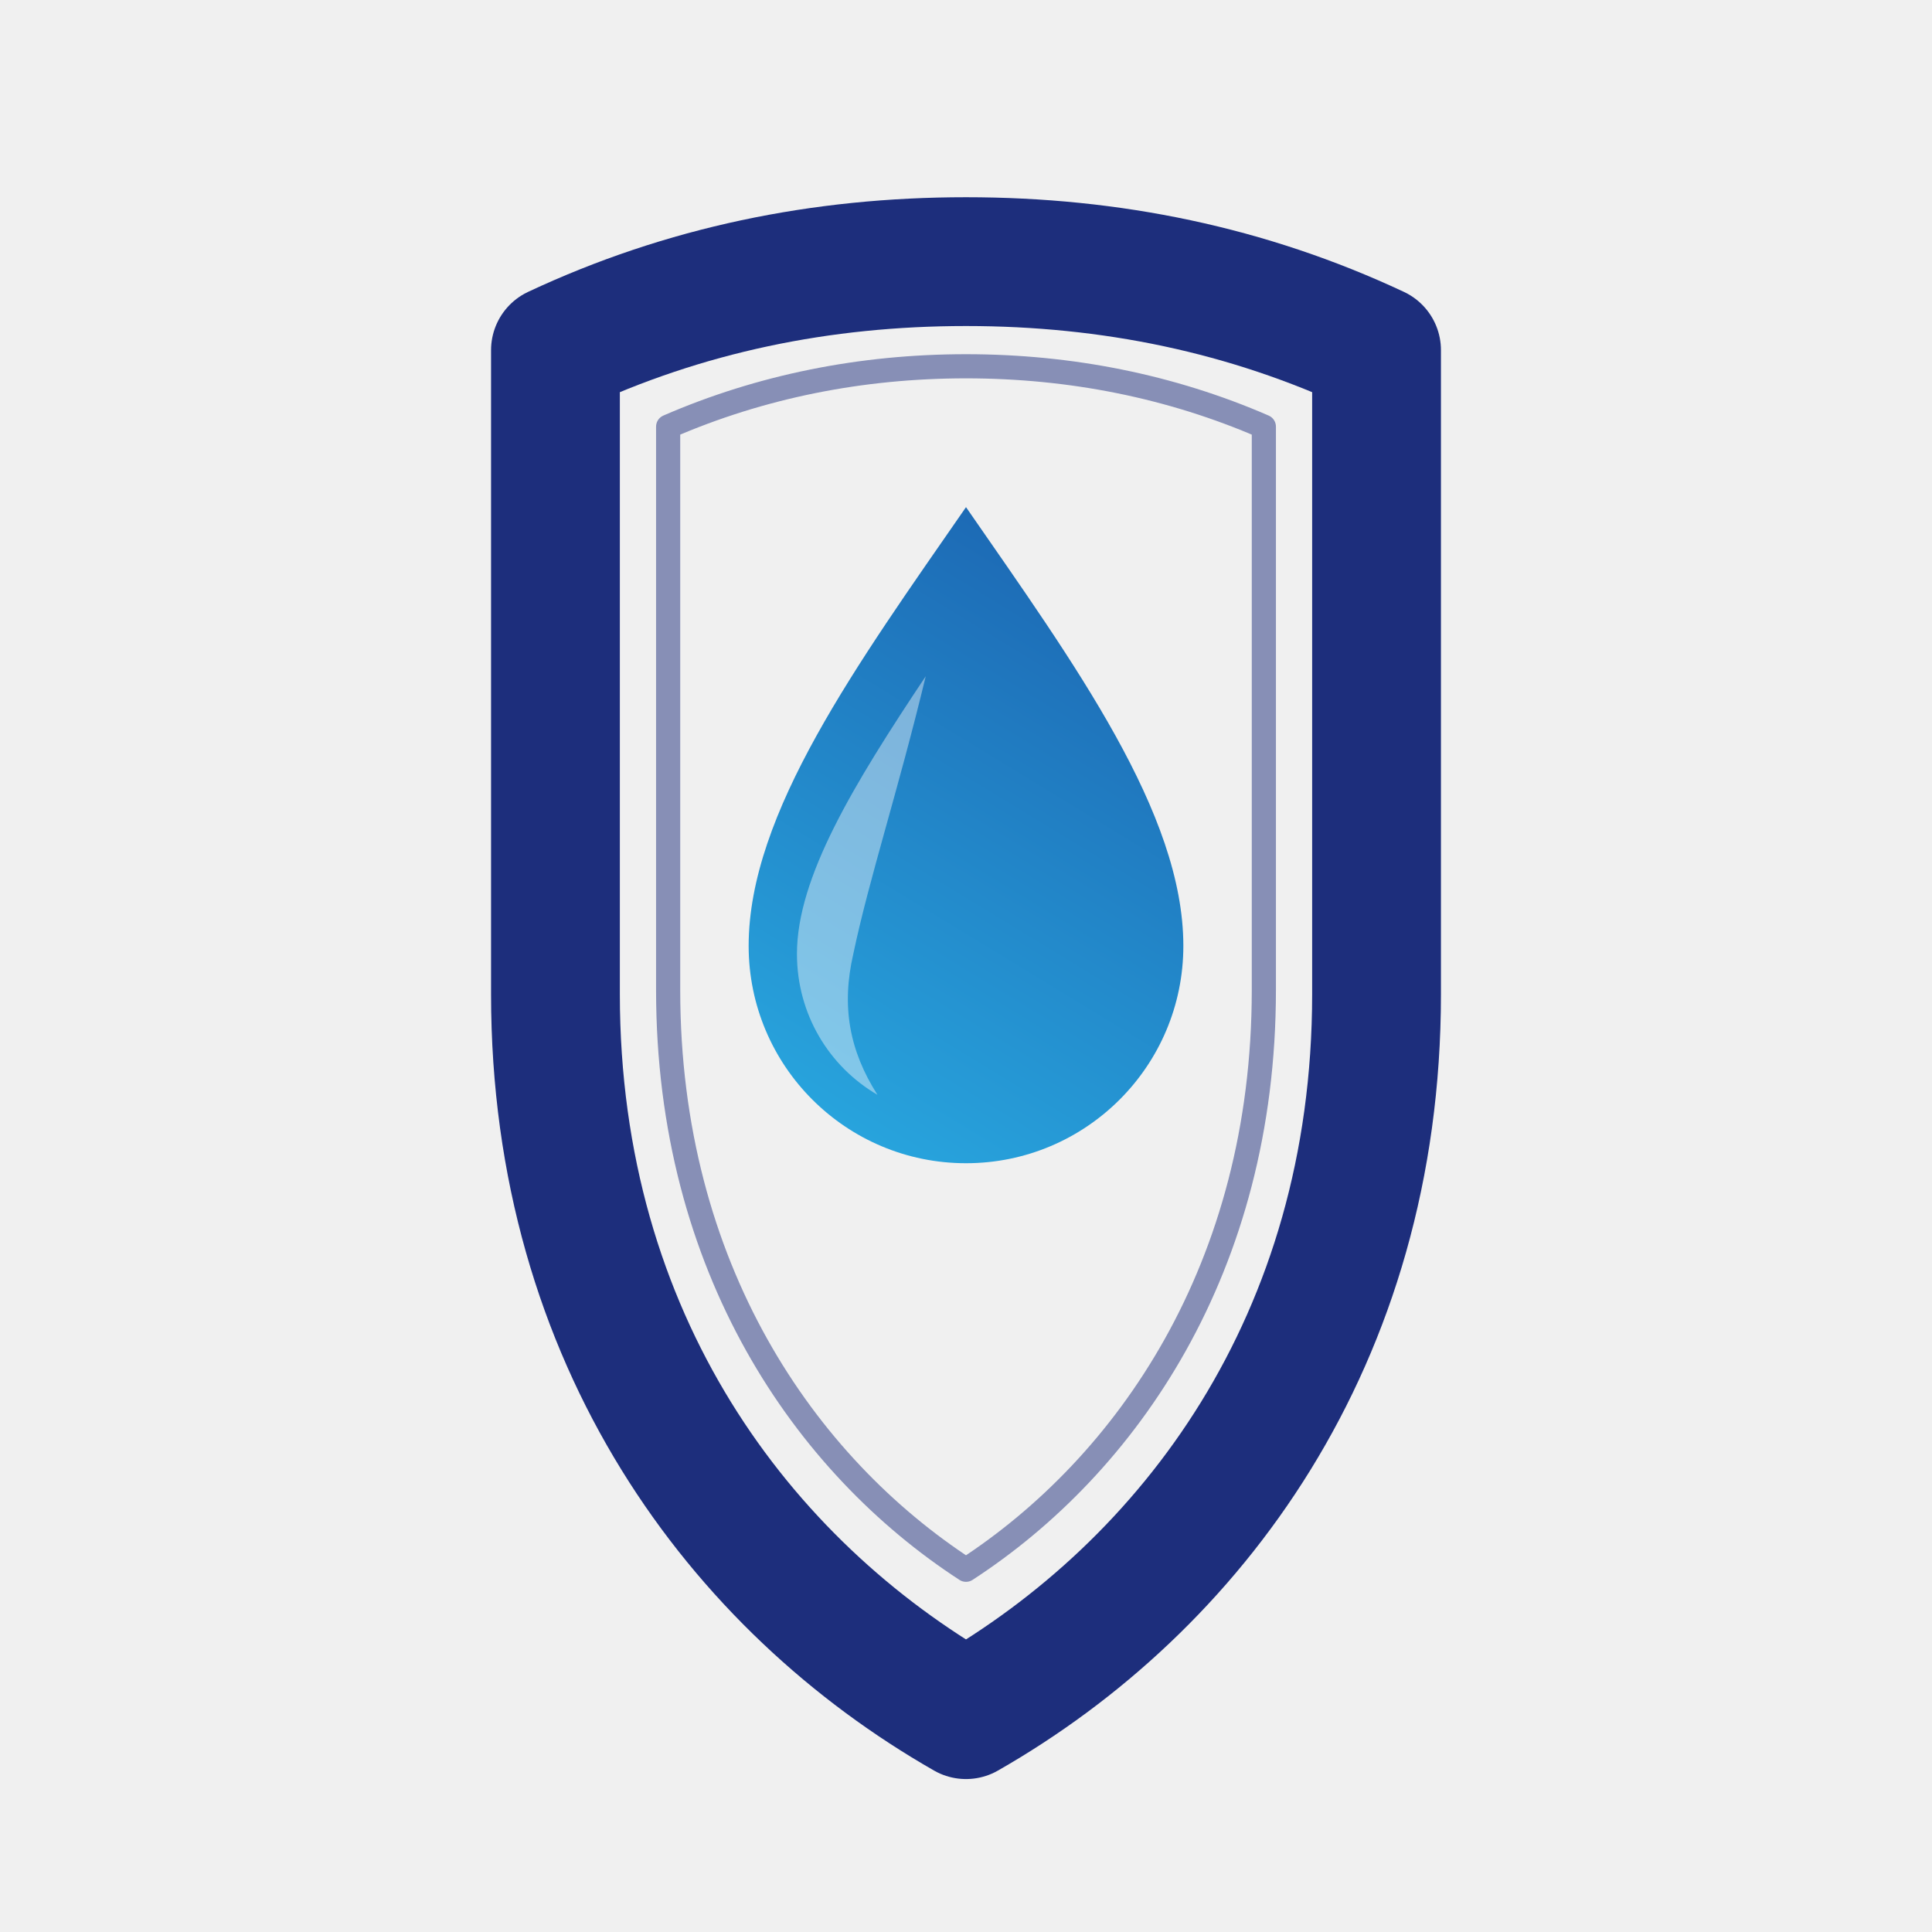
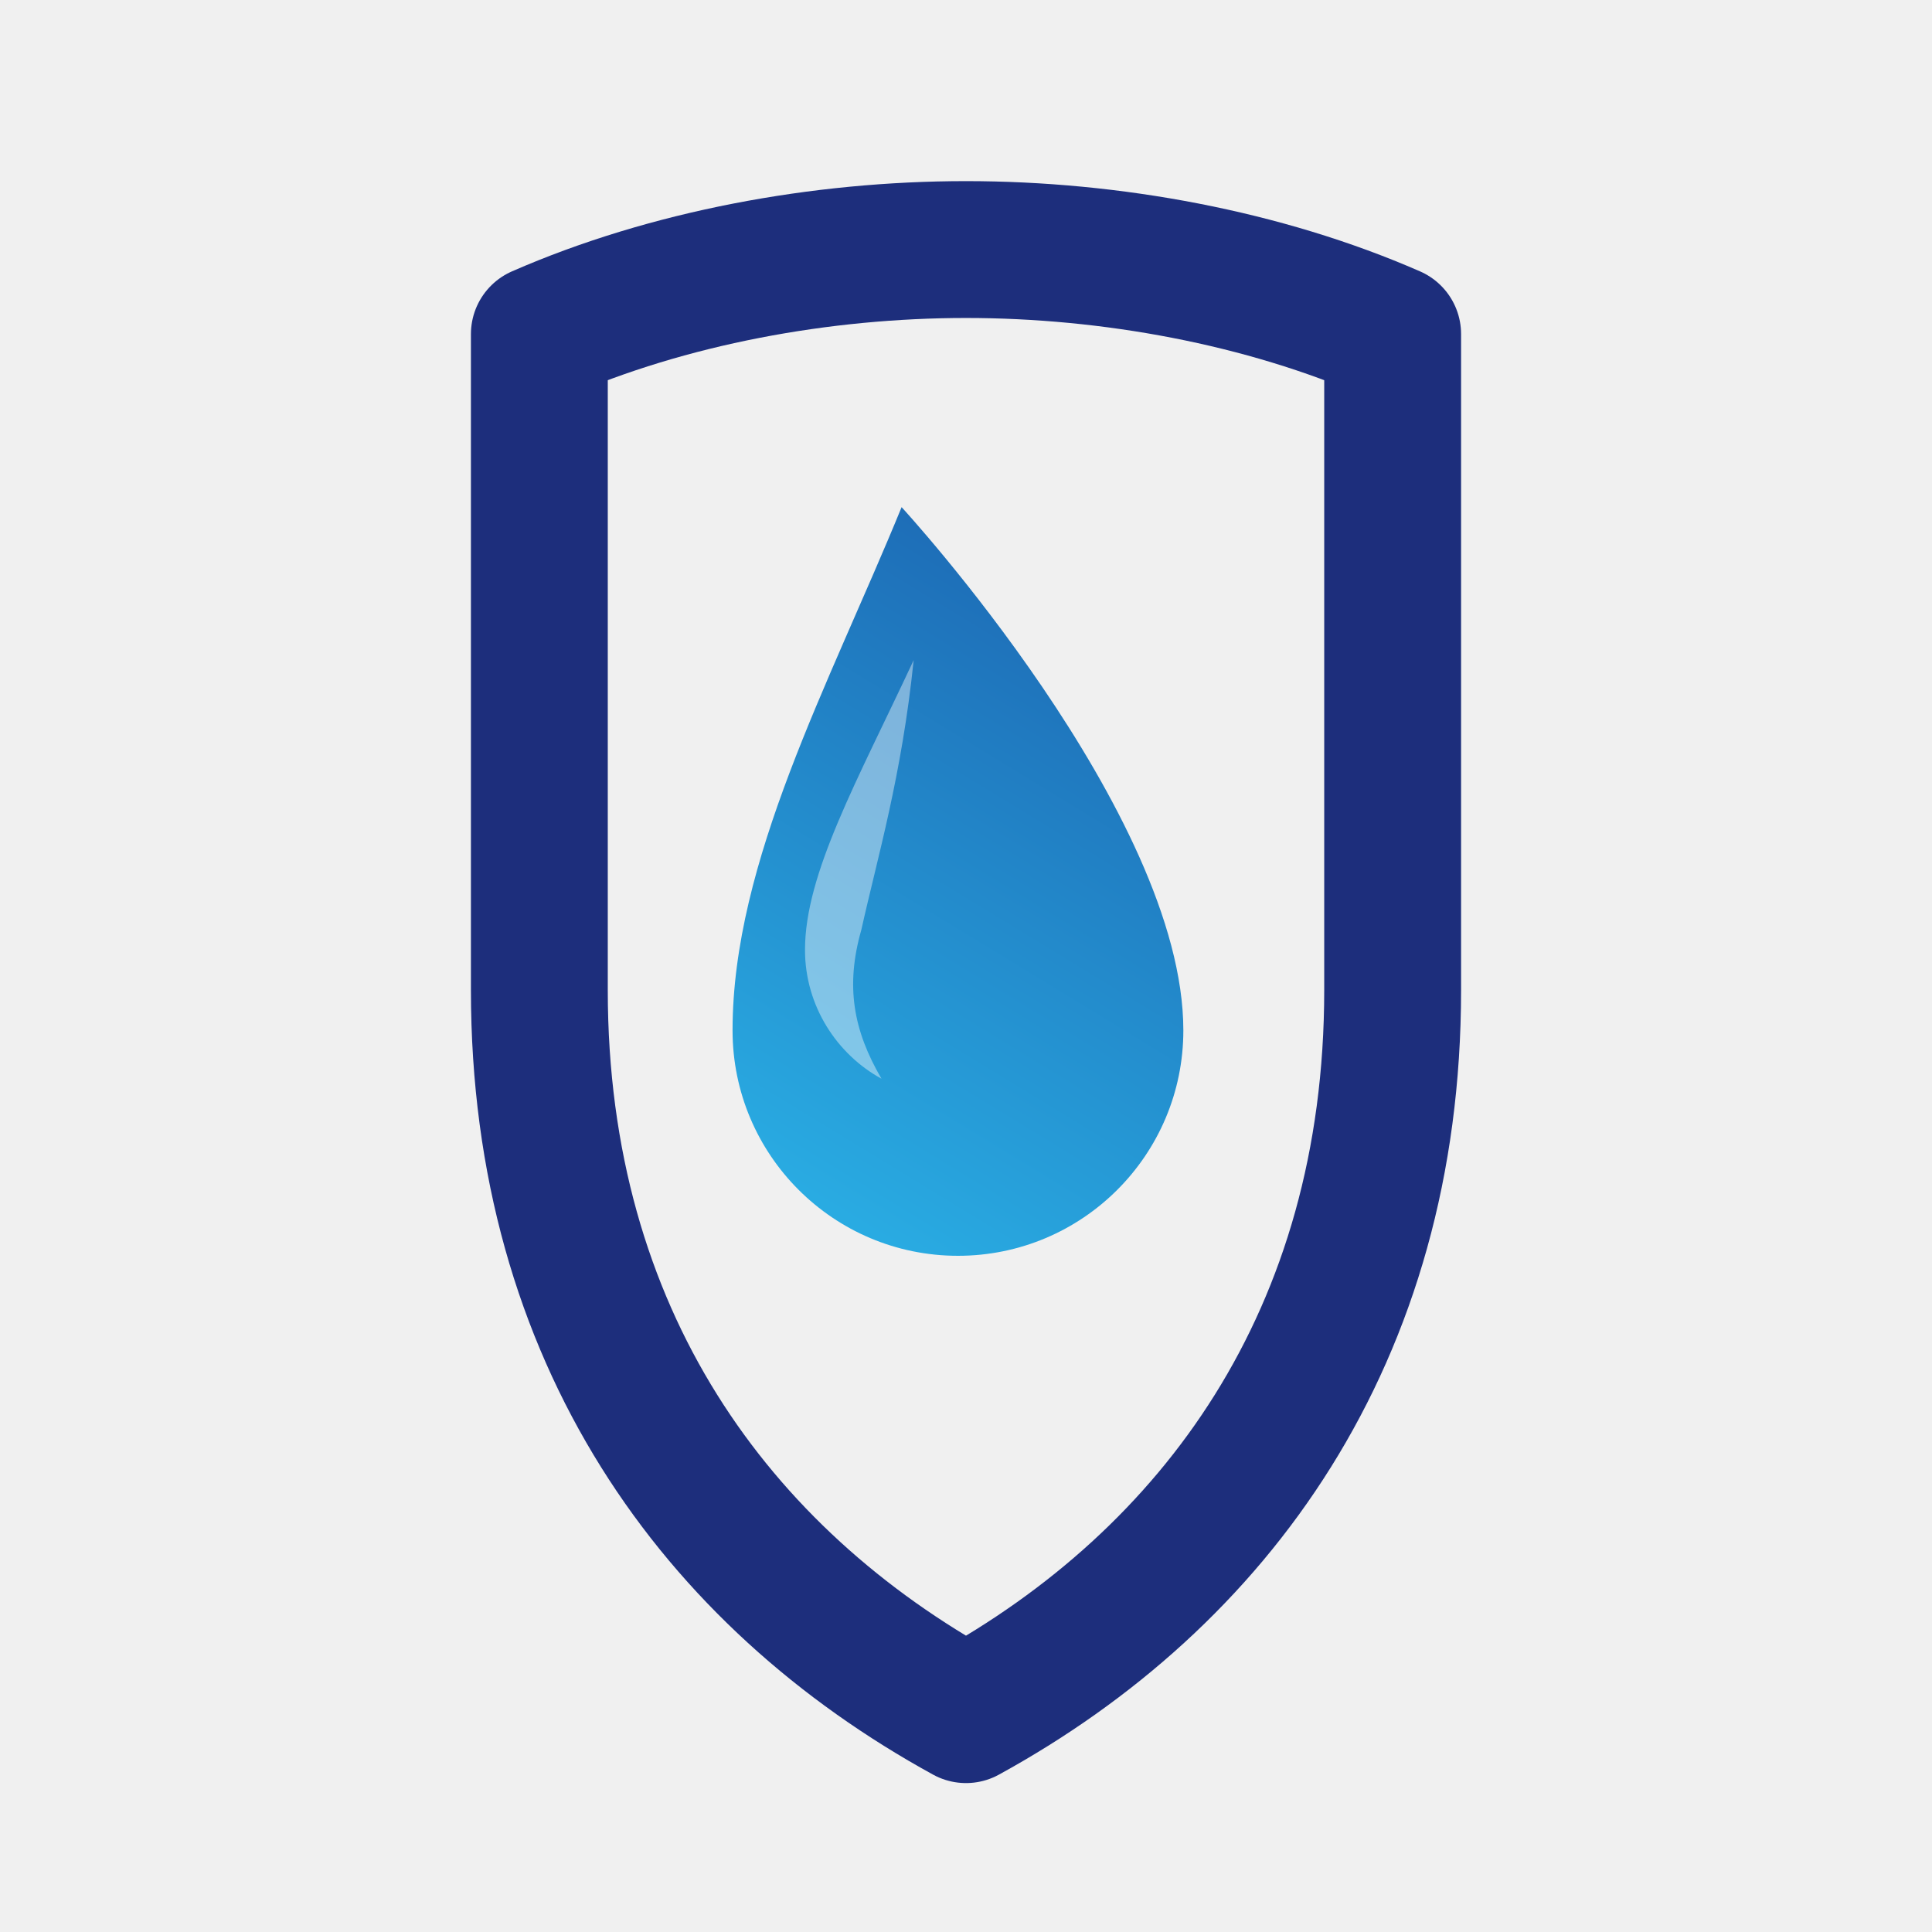
<svg xmlns="http://www.w3.org/2000/svg" viewBox="0 0 48 48" width="48" height="48">
  <defs>
    <linearGradient id="d" x1="19" y1="29" x2="29" y2="12.6" gradientUnits="userSpaceOnUse">
      <stop offset="0%" stop-color="#29ABE2" />
      <stop offset="100%" stop-color="#1B60AE" />
    </linearGradient>
  </defs>
  <g transform="translate(0 0) scale(1)">
-     <path d="M13.8 8.7C17 7.2 20.4 6.5 24 6.5c3.6 0 7 .7 10.2 2.2V24.7c0 8.6-4.6 14.7-10.2 17.9C18.4 39.4 13.8 33.3 13.8 24.7Z" fill="none" stroke="#1D2E7C" stroke-width="3.2" stroke-linejoin="round" />
-     <path d="M16.6 10.6C18.9 9.6 21.4 9.1 24 9.1c2.6 0 5.1.5 7.4 1.5V24.6c0 6.9-3.4 11.8-7.4 14.4-4-2.6-7.4-7.5-7.4-14.4Z" fill="none" stroke="#1D2E7C" stroke-width="0.6" stroke-linejoin="round" opacity="0.5" />
-     <path d="M24 12.6c-2.7 3.9-5.4 7.6-5.4 10.9a5.4 5.4 0 0 0 10.8 0c0-3.3-2.7-7-5.4-10.9Z" fill="url(#d)" />
-     <path d="M23 16.8c-1.8 2.7-3.2 5-3.2 6.9 0 1.5.8 2.8 2 3.5-.7-1.1-.9-2.2-.6-3.5.4-1.9 1.1-4 1.8-6.9Z" fill="#ffffff" opacity="0.42" />
+     <path d="M24 6.2c3.6 0 7.4.7 10.6 2.1V24.6c0 8.6-4.4 14.6-10.6 18C17.8 39.2 13.4 33.2 13.4 24.6V8.3C16.6 6.9 20.4 6.2 24 6.2Z" fill="none" stroke="#1D2E7C" stroke-width="3.4" stroke-linejoin="round" />
+     <path d="M22.4 12.6c0 0 7 7.6 7 13a5.6 5.6 0 0 1-11.2 0c0-4.2 2.4-8.6 4.2-13Z" fill="url(#d)" />
+     <path d="M22.7 16.4c-1.4 3-2.7 5.3-2.7 7.2 0 1.4.8 2.6 1.9 3.2-.7-1.2-.9-2.3-.5-3.7.4-1.8 1-3.8 1.3-6.7Z" fill="#ffffff" opacity="0.42" />
  </g>
</svg>
